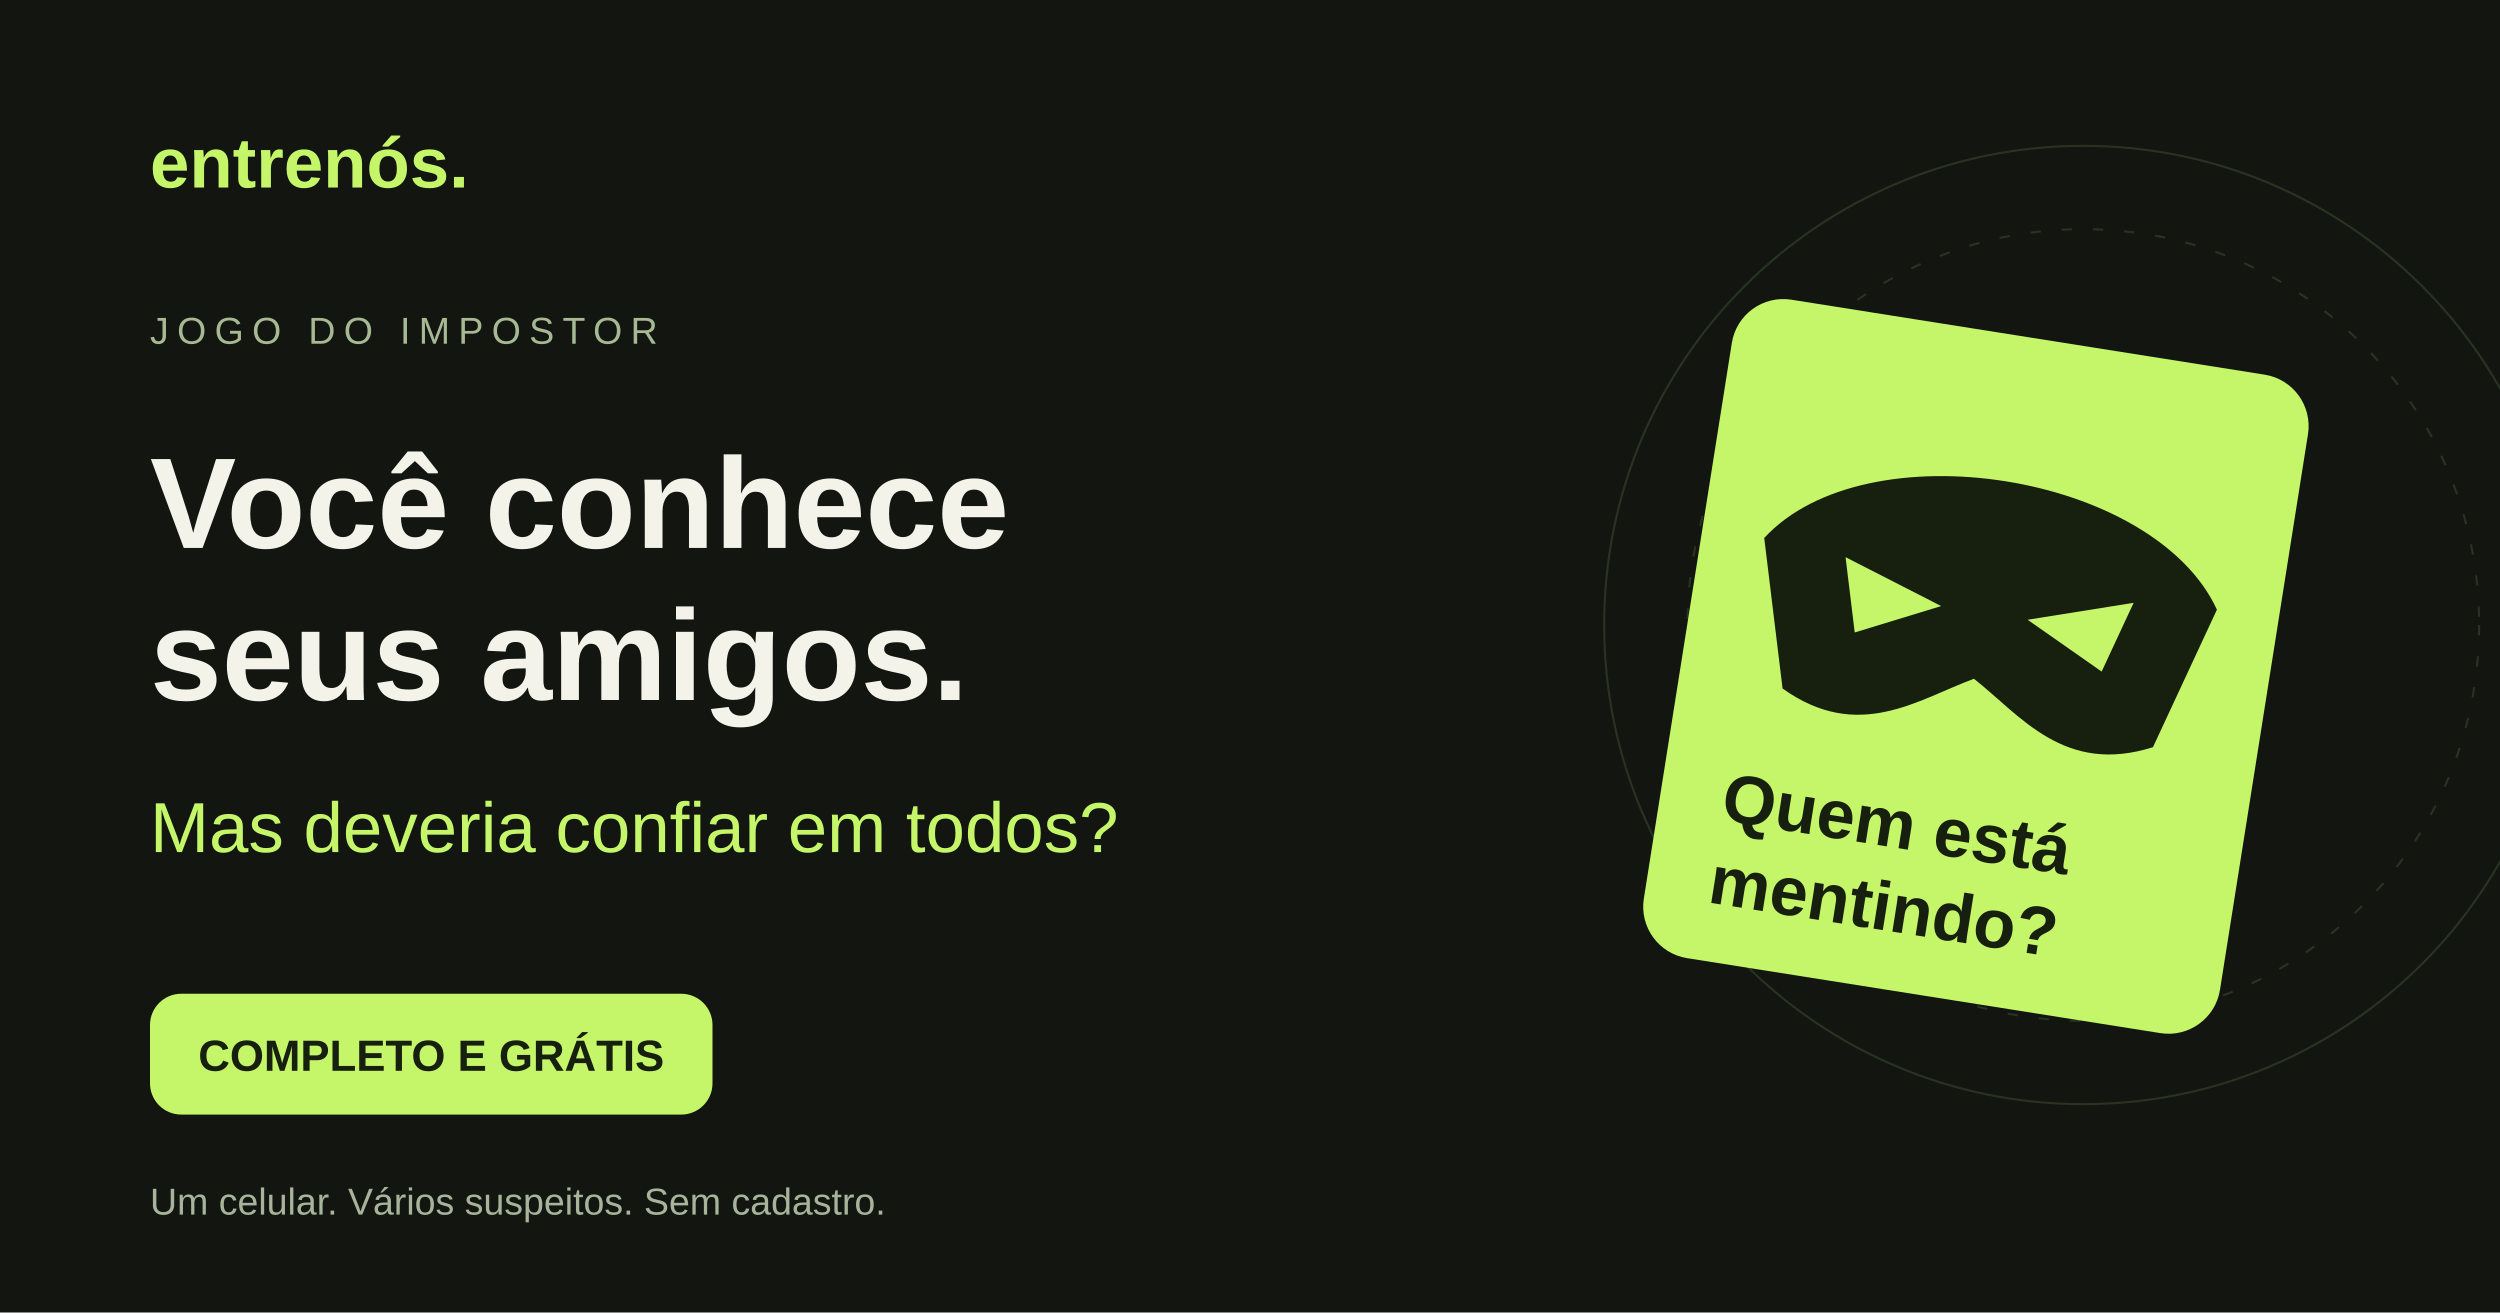
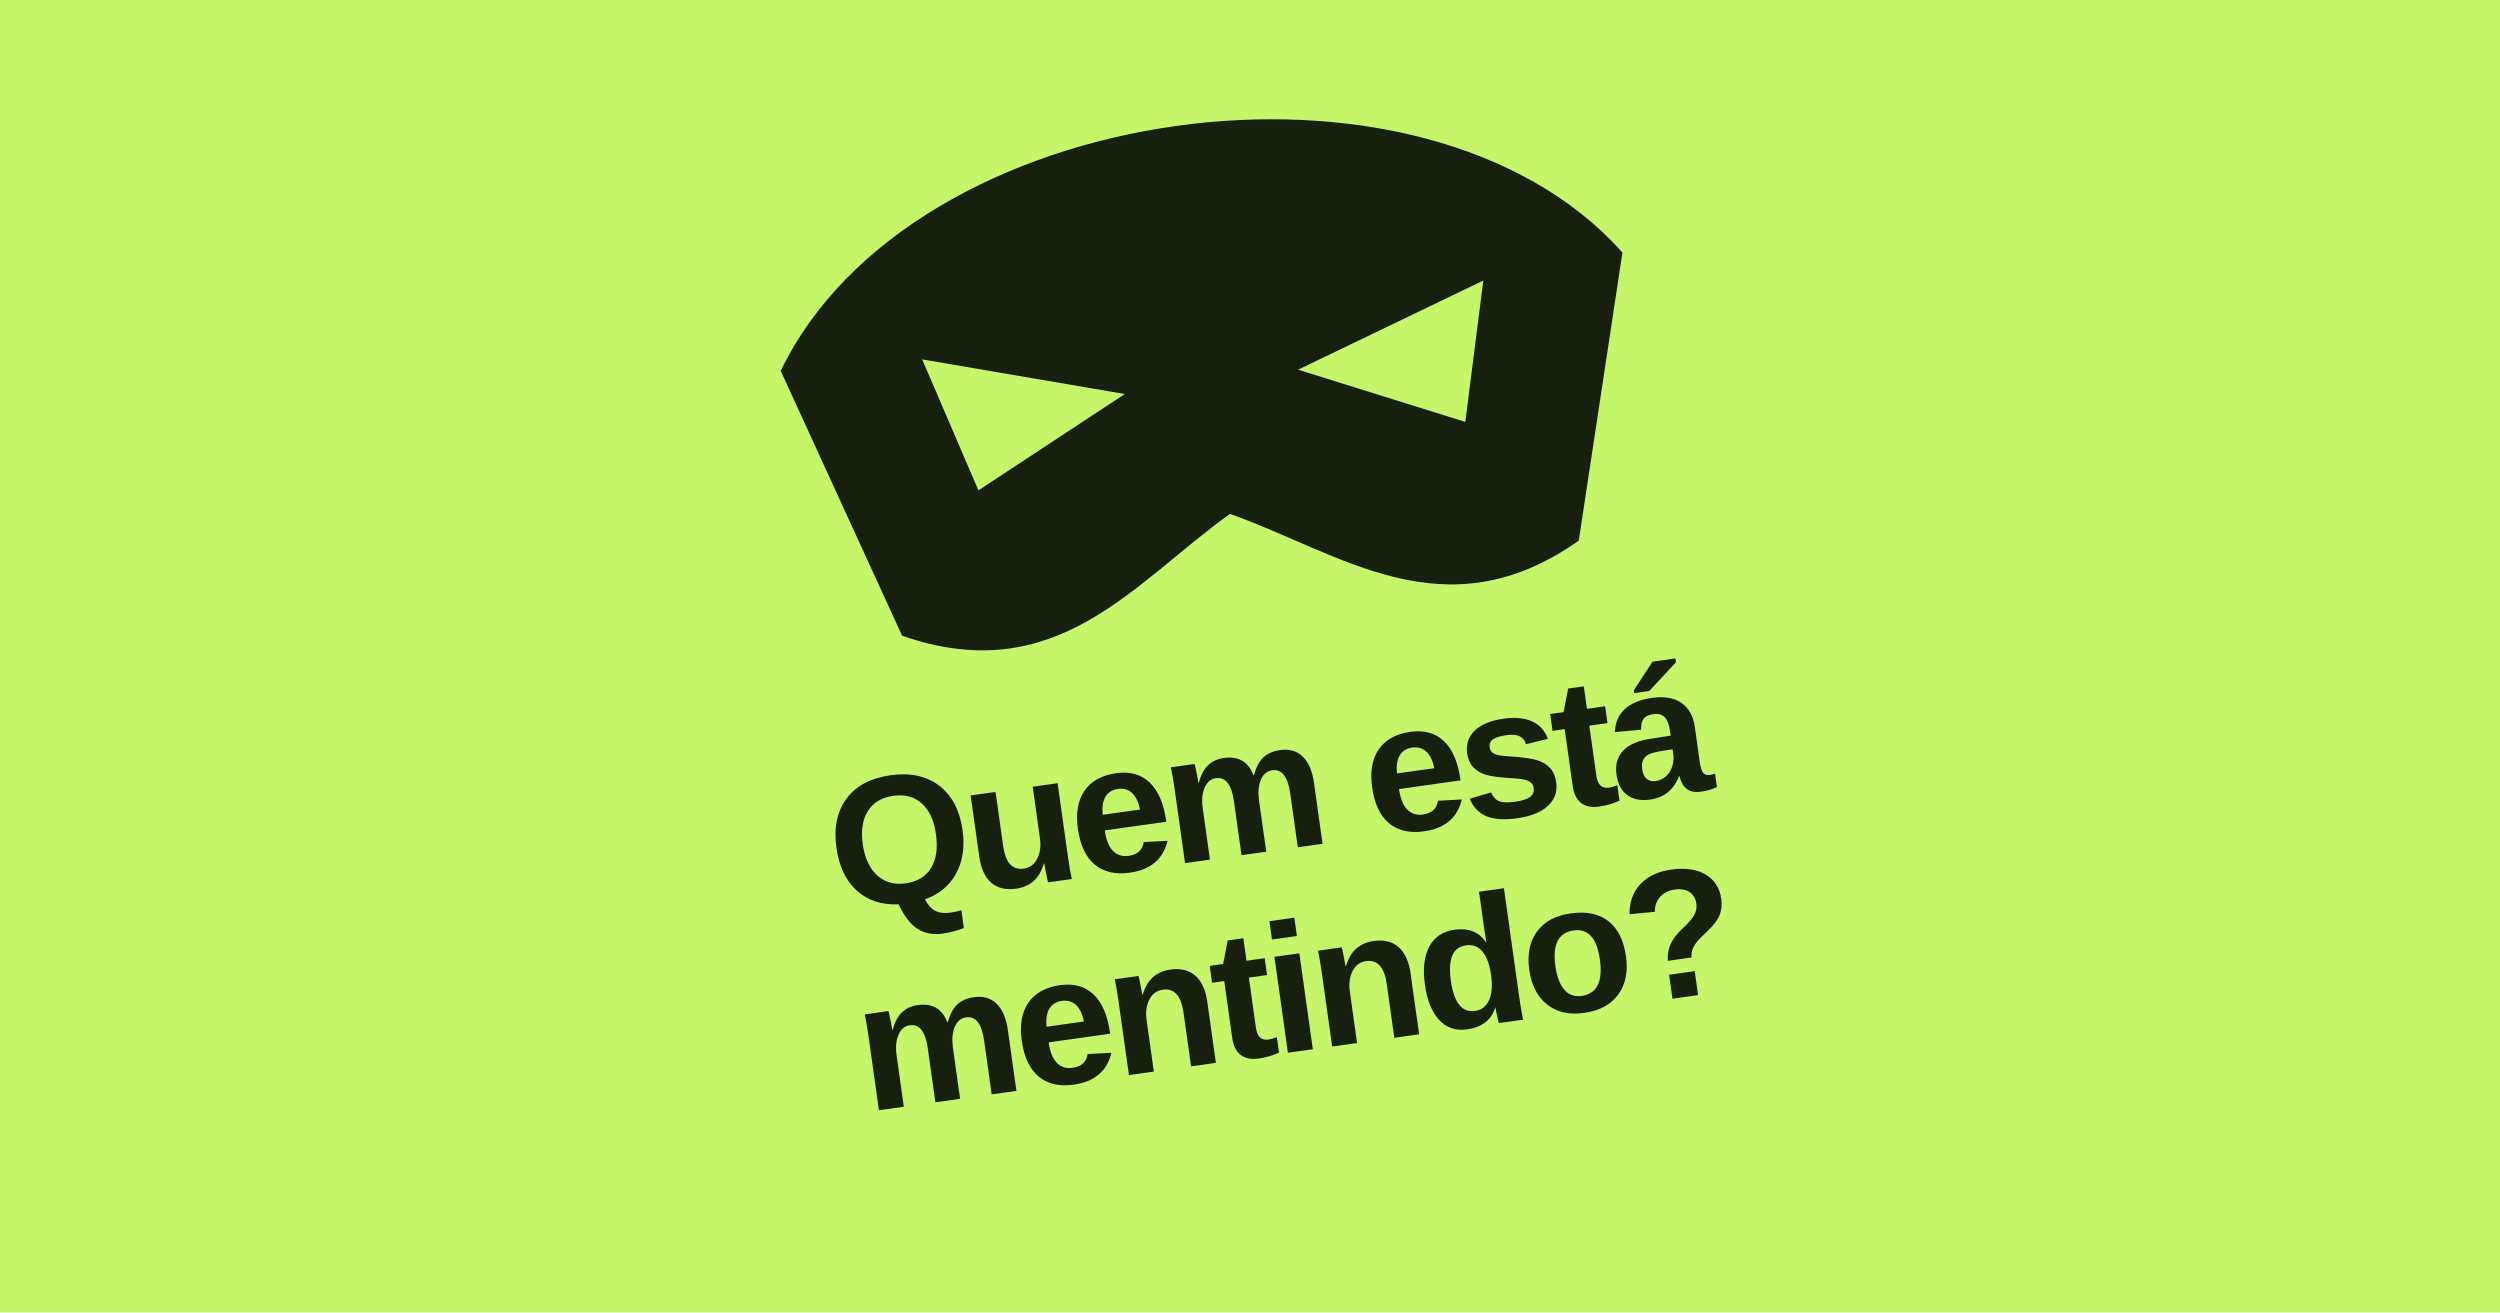
- <svg xmlns="http://www.w3.org/2000/svg" width="1200" height="630" viewBox="0 0 1200 630">
-   <rect width="1200" height="630" fill="#121510" />
-   <circle cx="1000" cy="300" r="230" fill="none" stroke="#293322" />
-   <circle cx="1000" cy="300" r="190" fill="none" stroke="#293322" stroke-dasharray="5 10" />
-   <g font-family="Arial, sans-serif">
-     <text x="72" y="90" fill="#c5f66a" font-size="34" font-weight="700">entrenós.</text>
-     <text x="72" y="165" fill="#a6b993" font-size="18" letter-spacing="4">JOGO DO IMPOSTOR</text>
-     <text x="72" y="263" fill="#f3f3e9" font-size="62" font-weight="700">Você conhece</text>
-     <text x="72" y="336" fill="#f3f3e9" font-size="62" font-weight="700">seus amigos.</text>
-     <text x="72" y="409" fill="#c5f66a" font-size="34">Mas deveria confiar em todos?</text>
-     <rect x="72" y="477" width="270" height="58" rx="15" fill="#c5f66a" />
-     <text x="207" y="514" text-anchor="middle" fill="#17200e" font-size="21" font-weight="700">COMPLETO E GRÁTIS</text>
-     <text x="72" y="583" fill="#a7b39a" font-size="18">Um celular. Vários suspeitos. Sem cadastro.</text>
-   </g>
-   <g transform="translate(810 160) rotate(9 140 150)">
-     <rect width="280" height="320" rx="25" fill="#c5f66a" />
-     <path d="M30 115C70 55 210 55 250 115L230 185C190 205 165 180 140 166C115 180 90 205 50 185Z" fill="#17200e" />
-     <path d="M70 118L119 134L80 153ZM210 118L161 134L200 153Z" fill="#c5f66a" />
-     <text x="30" y="252" fill="#17200e" font-family="Arial, sans-serif" font-size="33" font-weight="700">Quem está</text>
-     <text x="30" y="292" fill="#17200e" font-family="Arial, sans-serif" font-size="33" font-weight="700">mentindo?</text>
+ <svg xmlns="http://www.w3.org/2000/svg" width="1200" height="630" viewBox="0 0 1200 630" role="img" aria-labelledby="title description">
+   <rect width="1200" height="630" fill="#c5f66a" />
+   <g transform="rotate(-8 600 315)">
+     <g transform="translate(360 0) scale(2)">
+       <path d="M18 74C58 14 182 14 222 74L202 141C167 159 145 136 120 123C95 136 73 159 38 141L18 74Z" fill="#17200e" />
+       <path d="M52 76L99 91L61 109L52 76ZM188 76L141 91L179 109L188 76Z" fill="#c5f66a" />
+     </g>
+     <g fill="#17200e" font-family="Arial, sans-serif" font-size="88" font-weight="700" text-anchor="middle" letter-spacing="-3">
+       <text x="600" y="409">Quem está</text>
+       <text x="600" y="506">mentindo?</text>
+     </g>
  </g>
</svg>
